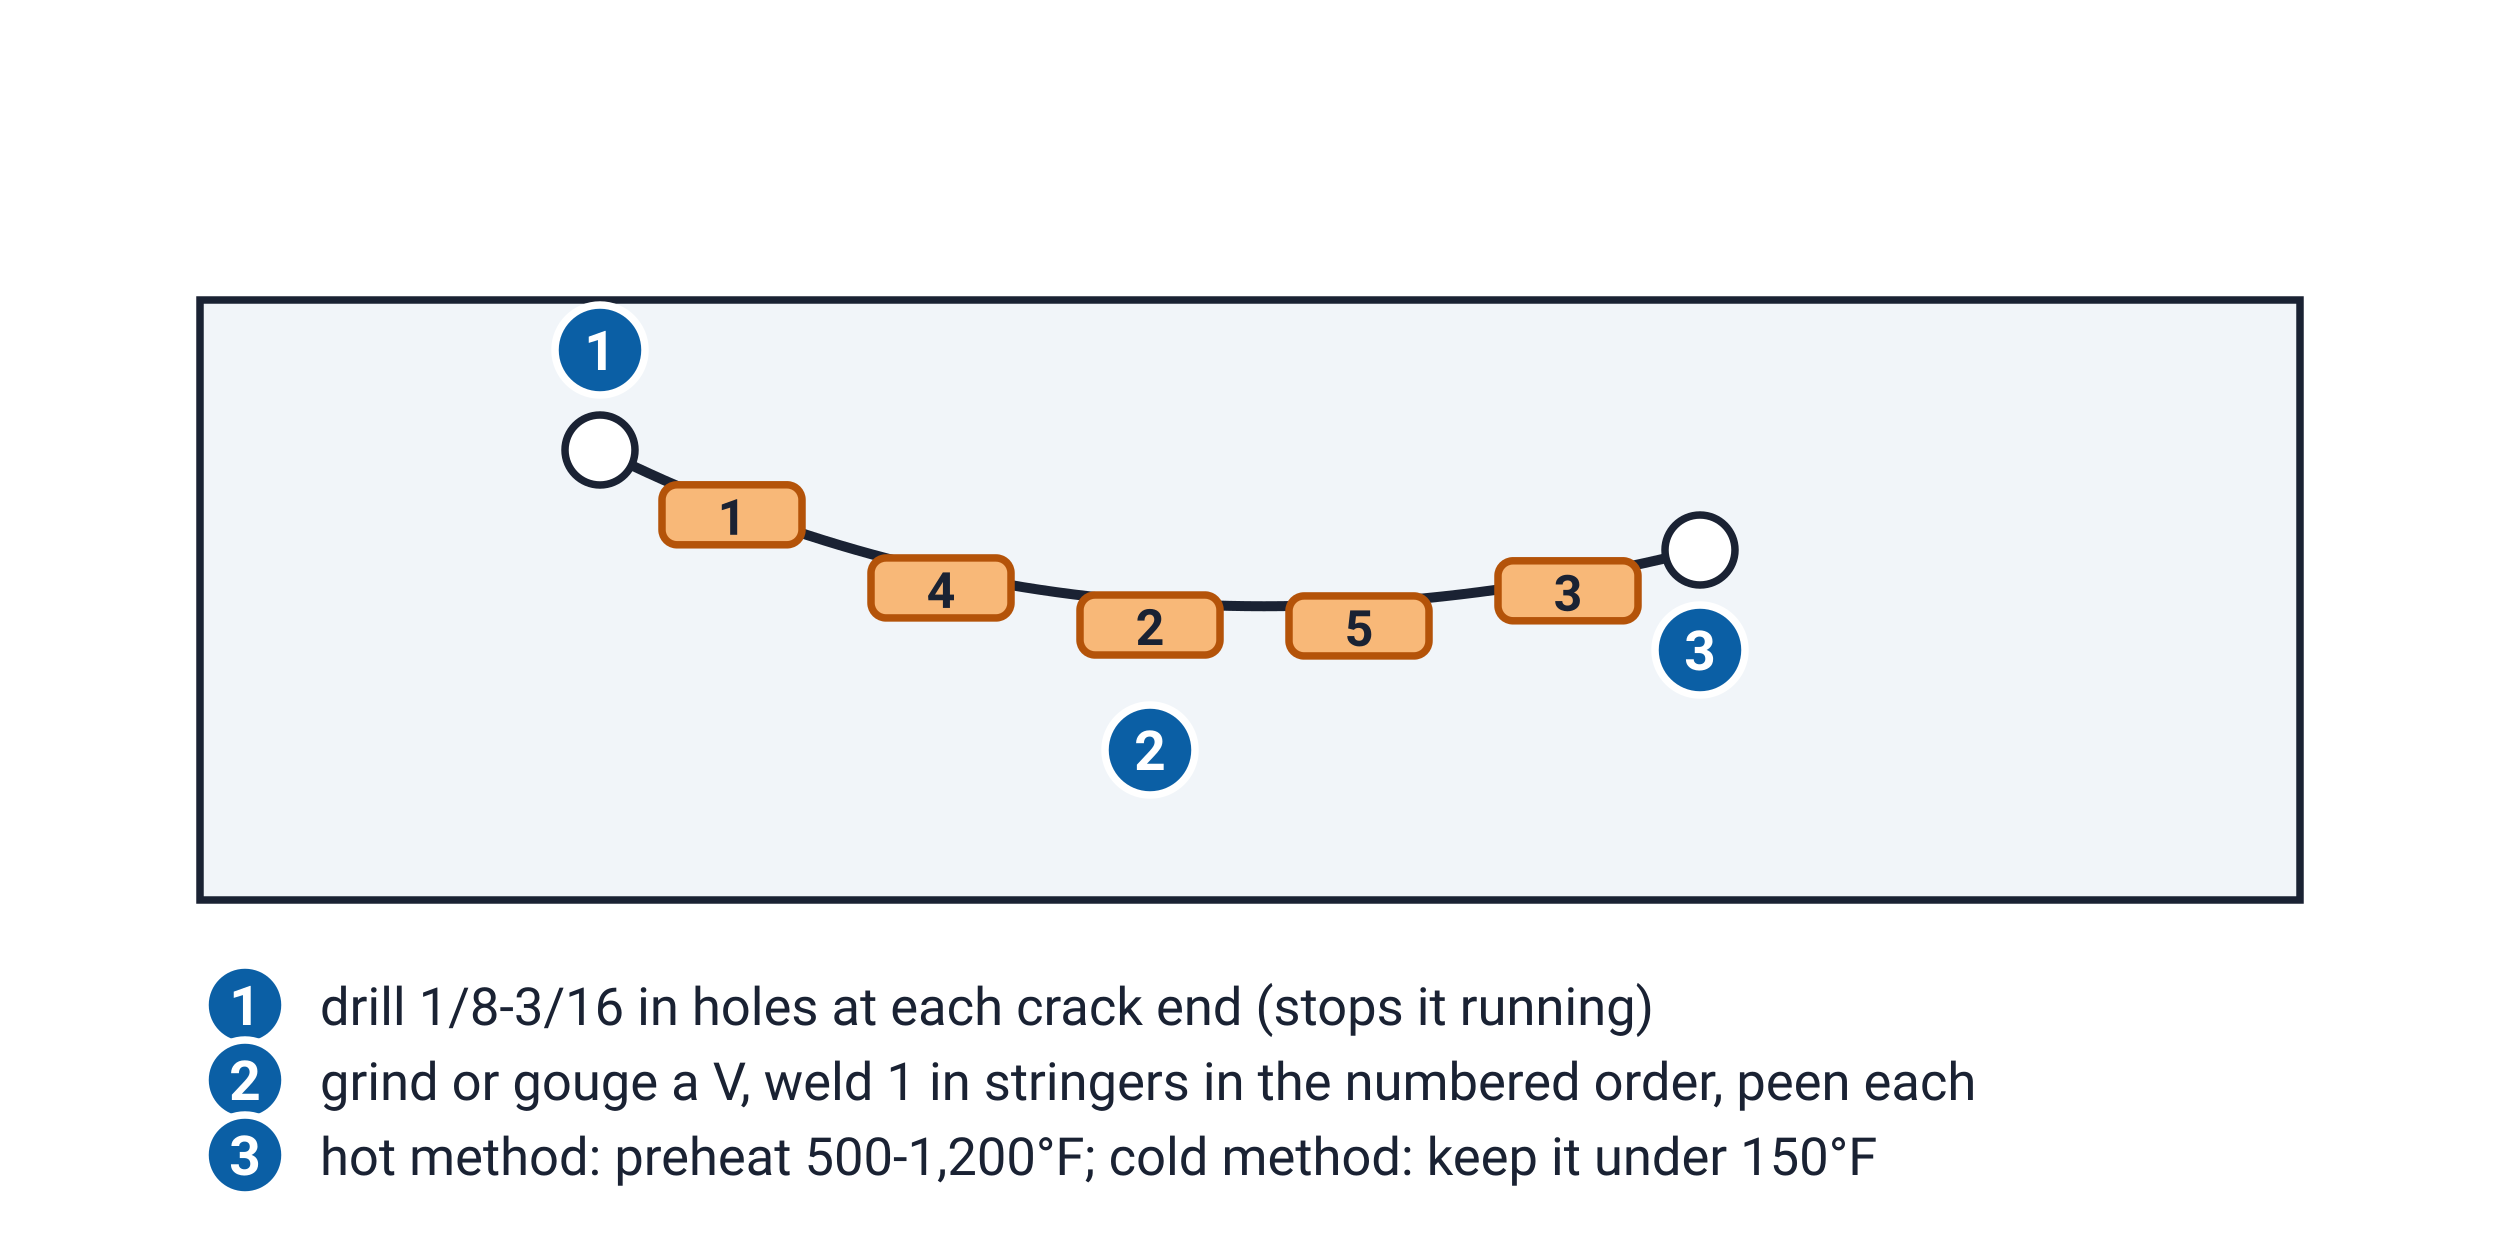
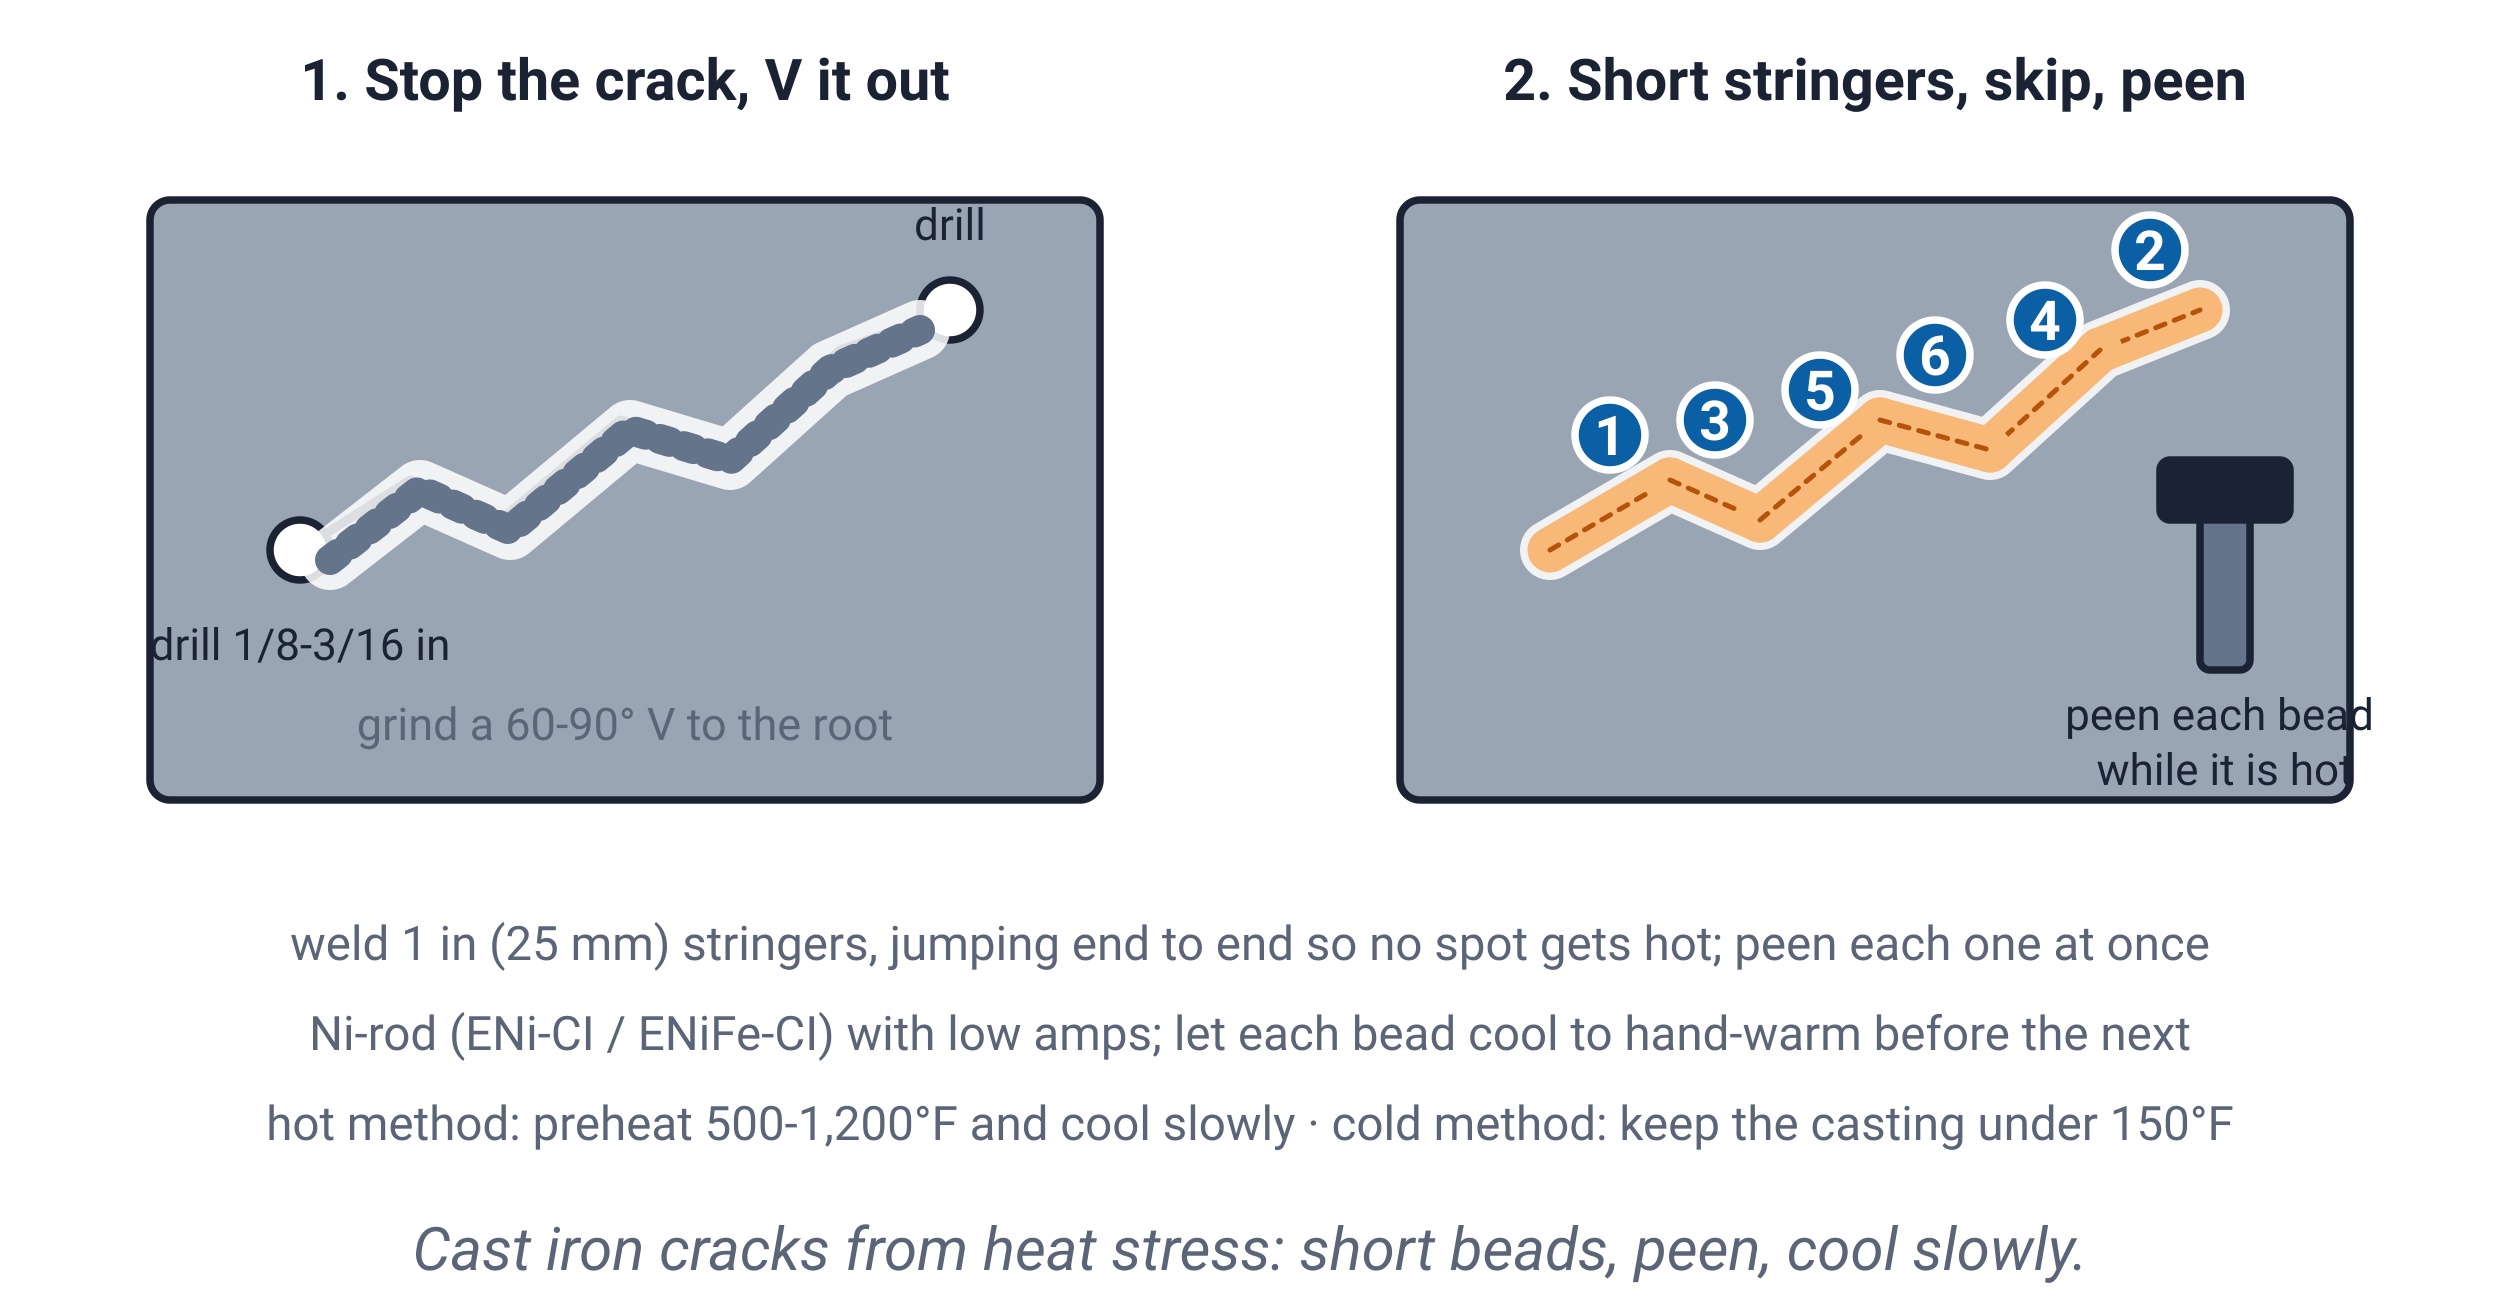
- <svg xmlns="http://www.w3.org/2000/svg" viewBox="0 0 500 250" width="500" height="250" font-family="system-ui, -apple-system, Segoe UI, Roboto, Helvetica, Arial, sans-serif" font-size="13" fill="#1a2233">
+ <svg xmlns="http://www.w3.org/2000/svg" viewBox="0 0 500 262" width="500" height="262" font-family="system-ui, -apple-system, Segoe UI, Roboto, Helvetica, Arial, sans-serif" font-size="13" fill="#1a2233">
  <defs>
    <marker id="arr" viewBox="0 0 10 10" refX="9" refY="5" markerWidth="7" markerHeight="7" orient="auto-start-reverse">
      <path d="M0,0 L10,5 L0,10 z" fill="context-stroke" />
    </marker>
    <marker id="dot" viewBox="0 0 10 10" refX="5" refY="5" markerWidth="5" markerHeight="5">
      <circle cx="5" cy="5" r="4" fill="context-stroke" />
    </marker>
    <pattern id="hatch" width="7" height="7" patternUnits="userSpaceOnUse" patternTransform="rotate(45)">
      <line x1="0" y1="0" x2="0" y2="7" stroke="#64748b" stroke-width="1.2" />
    </pattern>
    <pattern id="hatch2" width="7" height="7" patternUnits="userSpaceOnUse" patternTransform="rotate(-45)">
      <line x1="0" y1="0" x2="0" y2="7" stroke="#0b5fa5" stroke-width="1.2" />
    </pattern>
    <pattern id="dots" width="6" height="6" patternUnits="userSpaceOnUse">
      <circle cx="3" cy="3" r="1" fill="#64748b" />
    </pattern>
  </defs>
-   <rect width="500" height="250" fill="#ffffff" />
-   <rect x="40" y="60" width="420" height="120" fill="#f1f5f9" stroke="#1a2233" stroke-width="1.5" />
-   <path d="M120,90 Q220,140 340,110" fill="none" stroke="#1a2233" stroke-width="2" stroke-linejoin="round" stroke-linecap="round" />
-   <circle cx="120" cy="90" r="7" fill="#ffffff" stroke="#1a2233" stroke-width="1.5" />
-   <circle cx="340" cy="110" r="7" fill="#ffffff" stroke="#1a2233" stroke-width="1.5" />
-   <rect x="132.4" y="96.96" width="28" height="12" fill="#f8b878" stroke="#b45309" stroke-width="1.5" rx="3" />
-   <text x="146.4" y="106.96" font-size="10" text-anchor="middle" font-weight="700" fill="#1a2233">1</text>
-   <rect x="174.2" y="111.59" width="28" height="12" fill="#f8b878" stroke="#b45309" stroke-width="1.5" rx="3" />
-   <text x="188.2" y="121.59" font-size="10" text-anchor="middle" font-weight="700" fill="#1a2233">4</text>
-   <rect x="216" y="119" width="28" height="12" fill="#f8b878" stroke="#b45309" stroke-width="1.5" rx="3" />
-   <text x="230" y="129" font-size="10" text-anchor="middle" font-weight="700" fill="#1a2233">2</text>
-   <rect x="257.8" y="119.19" width="28" height="12" fill="#f8b878" stroke="#b45309" stroke-width="1.5" rx="3" />
-   <text x="271.8" y="129.19" font-size="10" text-anchor="middle" font-weight="700" fill="#1a2233">5</text>
-   <rect x="299.6" y="112.16" width="28" height="12" fill="#f8b878" stroke="#b45309" stroke-width="1.5" rx="3" />
-   <text x="313.6" y="122.16" font-size="10" text-anchor="middle" font-weight="700" fill="#1a2233">3</text>
-   <circle cx="120" cy="70" r="9" fill="#0b5fa5" stroke="#ffffff" stroke-width="1.5" />
-   <text x="120" y="74" font-size="11" text-anchor="middle" font-weight="700" fill="#fff">1</text>
-   <circle cx="230" cy="150" r="9" fill="#0b5fa5" stroke="#ffffff" stroke-width="1.5" />
-   <text x="230" y="154" font-size="11" text-anchor="middle" font-weight="700" fill="#fff">2</text>
-   <circle cx="340" cy="130" r="9" fill="#0b5fa5" stroke="#ffffff" stroke-width="1.5" />
-   <text x="340" y="134" font-size="11" text-anchor="middle" font-weight="700" fill="#fff">3</text>
-   <circle cx="49" cy="201" r="8" fill="#0b5fa5" stroke="#ffffff" stroke-width="1.5" />
-   <text x="49" y="205" font-size="11" text-anchor="middle" font-weight="700" fill="#fff">1</text>
-   <text x="64" y="205" font-size="10.5" text-anchor="start" fill="#1a2233">drill 1/8-3/16 in holes at each crack end (stops it running)</text>
-   <circle cx="49" cy="216" r="8" fill="#0b5fa5" stroke="#ffffff" stroke-width="1.5" />
-   <text x="49" y="220" font-size="11" text-anchor="middle" font-weight="700" fill="#fff">2</text>
-   <text x="64" y="220" font-size="10.5" text-anchor="start" fill="#1a2233">grind or gouge a V, weld 1 in stringers in the numbered order, peen each</text>
-   <circle cx="49" cy="231" r="8" fill="#0b5fa5" stroke="#ffffff" stroke-width="1.5" />
-   <text x="49" y="235" font-size="11" text-anchor="middle" font-weight="700" fill="#fff">3</text>
-   <text x="64" y="235" font-size="10.5" text-anchor="start" fill="#1a2233">hot method: preheat 500-1,200°F; cold method: keep it under 150°F</text>
+   <rect width="500" height="262" fill="#ffffff" />
+   <text x="125" y="20" font-size="11.5" text-anchor="middle" font-weight="700" fill="#1a2233">1. Stop the crack, V it out</text>
+   <rect x="30" y="40" width="190" height="120" fill="#9aa5b4" stroke="#1a2233" stroke-width="1.5" rx="4" />
+   <path d="M60,110 L82,96 L100,104 L124,84 L146,90 L168,70 L190,62" fill="none" stroke="#1a2233" stroke-width="1.8" stroke-linejoin="round" stroke-linecap="round" />
+   <circle cx="60" cy="110" r="6" fill="#ffffff" stroke="#1a2233" stroke-width="1.5" />
+   <circle cx="190" cy="62" r="6" fill="#ffffff" stroke="#1a2233" stroke-width="1.5" />
+   <path d="M66,112 L84,98 L102,106 L126,86 L146,92 L166,74 L184,66" fill="none" stroke="#ffffff" stroke-width="12" stroke-linejoin="round" stroke-linecap="round" opacity="0.85" />
+   <path d="M66,112 L84,98 L102,106 L126,86 L146,92 L166,74 L184,66" fill="none" stroke="#64748b" stroke-width="6" stroke-dasharray="2 3" stroke-linejoin="round" stroke-linecap="round" />
+   <text x="60" y="132" font-size="8.8" text-anchor="middle" fill="#1a2233">drill 1/8-3/16 in</text>
+   <text x="190" y="48" font-size="8.8" text-anchor="middle" fill="#1a2233">drill</text>
+   <text x="125" y="148" font-size="9" text-anchor="middle" fill="#5b6577">grind a 60-90° V to the root</text>
+   <text x="375" y="20" font-size="11.5" text-anchor="middle" font-weight="700" fill="#1a2233">2. Short stringers, skip, peen</text>
+   <rect x="280" y="40" width="190" height="120" fill="#9aa5b4" stroke="#1a2233" stroke-width="1.5" rx="4" />
+   <path d="M310,110 L334,96 L352,104 L376,84 L398,90 L420,70 L440,62" fill="none" stroke="#ffffff" stroke-width="12" stroke-linejoin="round" stroke-linecap="round" opacity="0.85" />
+   <line x1="310" y1="110" x2="334" y2="96" stroke="#f8b878" stroke-width="9" stroke-linecap="round" />
+   <line x1="310" y1="110" x2="334" y2="96" stroke="#b45309" stroke-width="1" stroke-dasharray="2 2" stroke-linecap="round" />
+   <circle cx="322" cy="87" r="7" fill="#0b5fa5" stroke="#ffffff" stroke-width="1.5" />
+   <text x="322" y="91" font-size="11" text-anchor="middle" font-weight="700" fill="#fff">1</text>
+   <line x1="420" y1="70" x2="440" y2="62" stroke="#f8b878" stroke-width="9" stroke-linecap="round" />
+   <line x1="420" y1="70" x2="440" y2="62" stroke="#b45309" stroke-width="1" stroke-dasharray="2 2" stroke-linecap="round" />
+   <circle cx="430" cy="50" r="7" fill="#0b5fa5" stroke="#ffffff" stroke-width="1.5" />
+   <text x="430" y="54" font-size="11" text-anchor="middle" font-weight="700" fill="#fff">2</text>
+   <line x1="334" y1="96" x2="352" y2="104" stroke="#f8b878" stroke-width="9" stroke-linecap="round" />
+   <line x1="334" y1="96" x2="352" y2="104" stroke="#b45309" stroke-width="1" stroke-dasharray="2 2" stroke-linecap="round" />
+   <circle cx="343" cy="84" r="7" fill="#0b5fa5" stroke="#ffffff" stroke-width="1.5" />
+   <text x="343" y="88" font-size="11" text-anchor="middle" font-weight="700" fill="#fff">3</text>
+   <line x1="398" y1="90" x2="420" y2="70" stroke="#f8b878" stroke-width="9" stroke-linecap="round" />
+   <line x1="398" y1="90" x2="420" y2="70" stroke="#b45309" stroke-width="1" stroke-dasharray="2 2" stroke-linecap="round" />
+   <circle cx="409" cy="64" r="7" fill="#0b5fa5" stroke="#ffffff" stroke-width="1.5" />
+   <text x="409" y="68" font-size="11" text-anchor="middle" font-weight="700" fill="#fff">4</text>
+   <line x1="352" y1="104" x2="376" y2="84" stroke="#f8b878" stroke-width="9" stroke-linecap="round" />
+   <line x1="352" y1="104" x2="376" y2="84" stroke="#b45309" stroke-width="1" stroke-dasharray="2 2" stroke-linecap="round" />
+   <circle cx="364" cy="78" r="7" fill="#0b5fa5" stroke="#ffffff" stroke-width="1.5" />
+   <text x="364" y="82" font-size="11" text-anchor="middle" font-weight="700" fill="#fff">5</text>
+   <line x1="376" y1="84" x2="398" y2="90" stroke="#f8b878" stroke-width="9" stroke-linecap="round" />
+   <line x1="376" y1="84" x2="398" y2="90" stroke="#b45309" stroke-width="1" stroke-dasharray="2 2" stroke-linecap="round" />
+   <circle cx="387" cy="71" r="7" fill="#0b5fa5" stroke="#ffffff" stroke-width="1.5" />
+   <text x="387" y="75" font-size="11" text-anchor="middle" font-weight="700" fill="#fff">6</text>
+   <rect x="440" y="100" width="10" height="34" fill="#64748b" stroke="#1a2233" stroke-width="1.5" rx="2" />
+   <rect x="432" y="92" width="26" height="12" fill="#1a2233" stroke="#1a2233" stroke-width="1.5" rx="2" />
+   <text x="445" y="146" font-size="8.8" text-anchor="middle" fill="#1a2233">
+     <tspan x="445" dy="0">peen each bead</tspan>
+     <tspan x="445" dy="11">while it is hot</tspan>
+   </text>
+   <text x="250" y="192" font-size="9.5" text-anchor="middle" fill="#5b6577">weld 1 in (25 mm) stringers, jumping end to end so no spot gets hot; peen each one at once</text>
+   <text x="250" y="210" font-size="9.5" text-anchor="middle" fill="#5b6577">Ni-rod (ENi-CI / ENiFe-CI) with low amps; let each bead cool to hand-warm before the next</text>
+   <text x="250" y="228" font-size="9.5" text-anchor="middle" fill="#5b6577">hot method: preheat 500-1,200°F and cool slowly · cold method: keep the casting under 150°F</text>
+   <text x="250" y="254" font-size="12" text-anchor="middle" fill="#5b6577" font-style="italic">Cast iron cracks from heat stress: short beads, peen, cool slowly.</text>
</svg>
